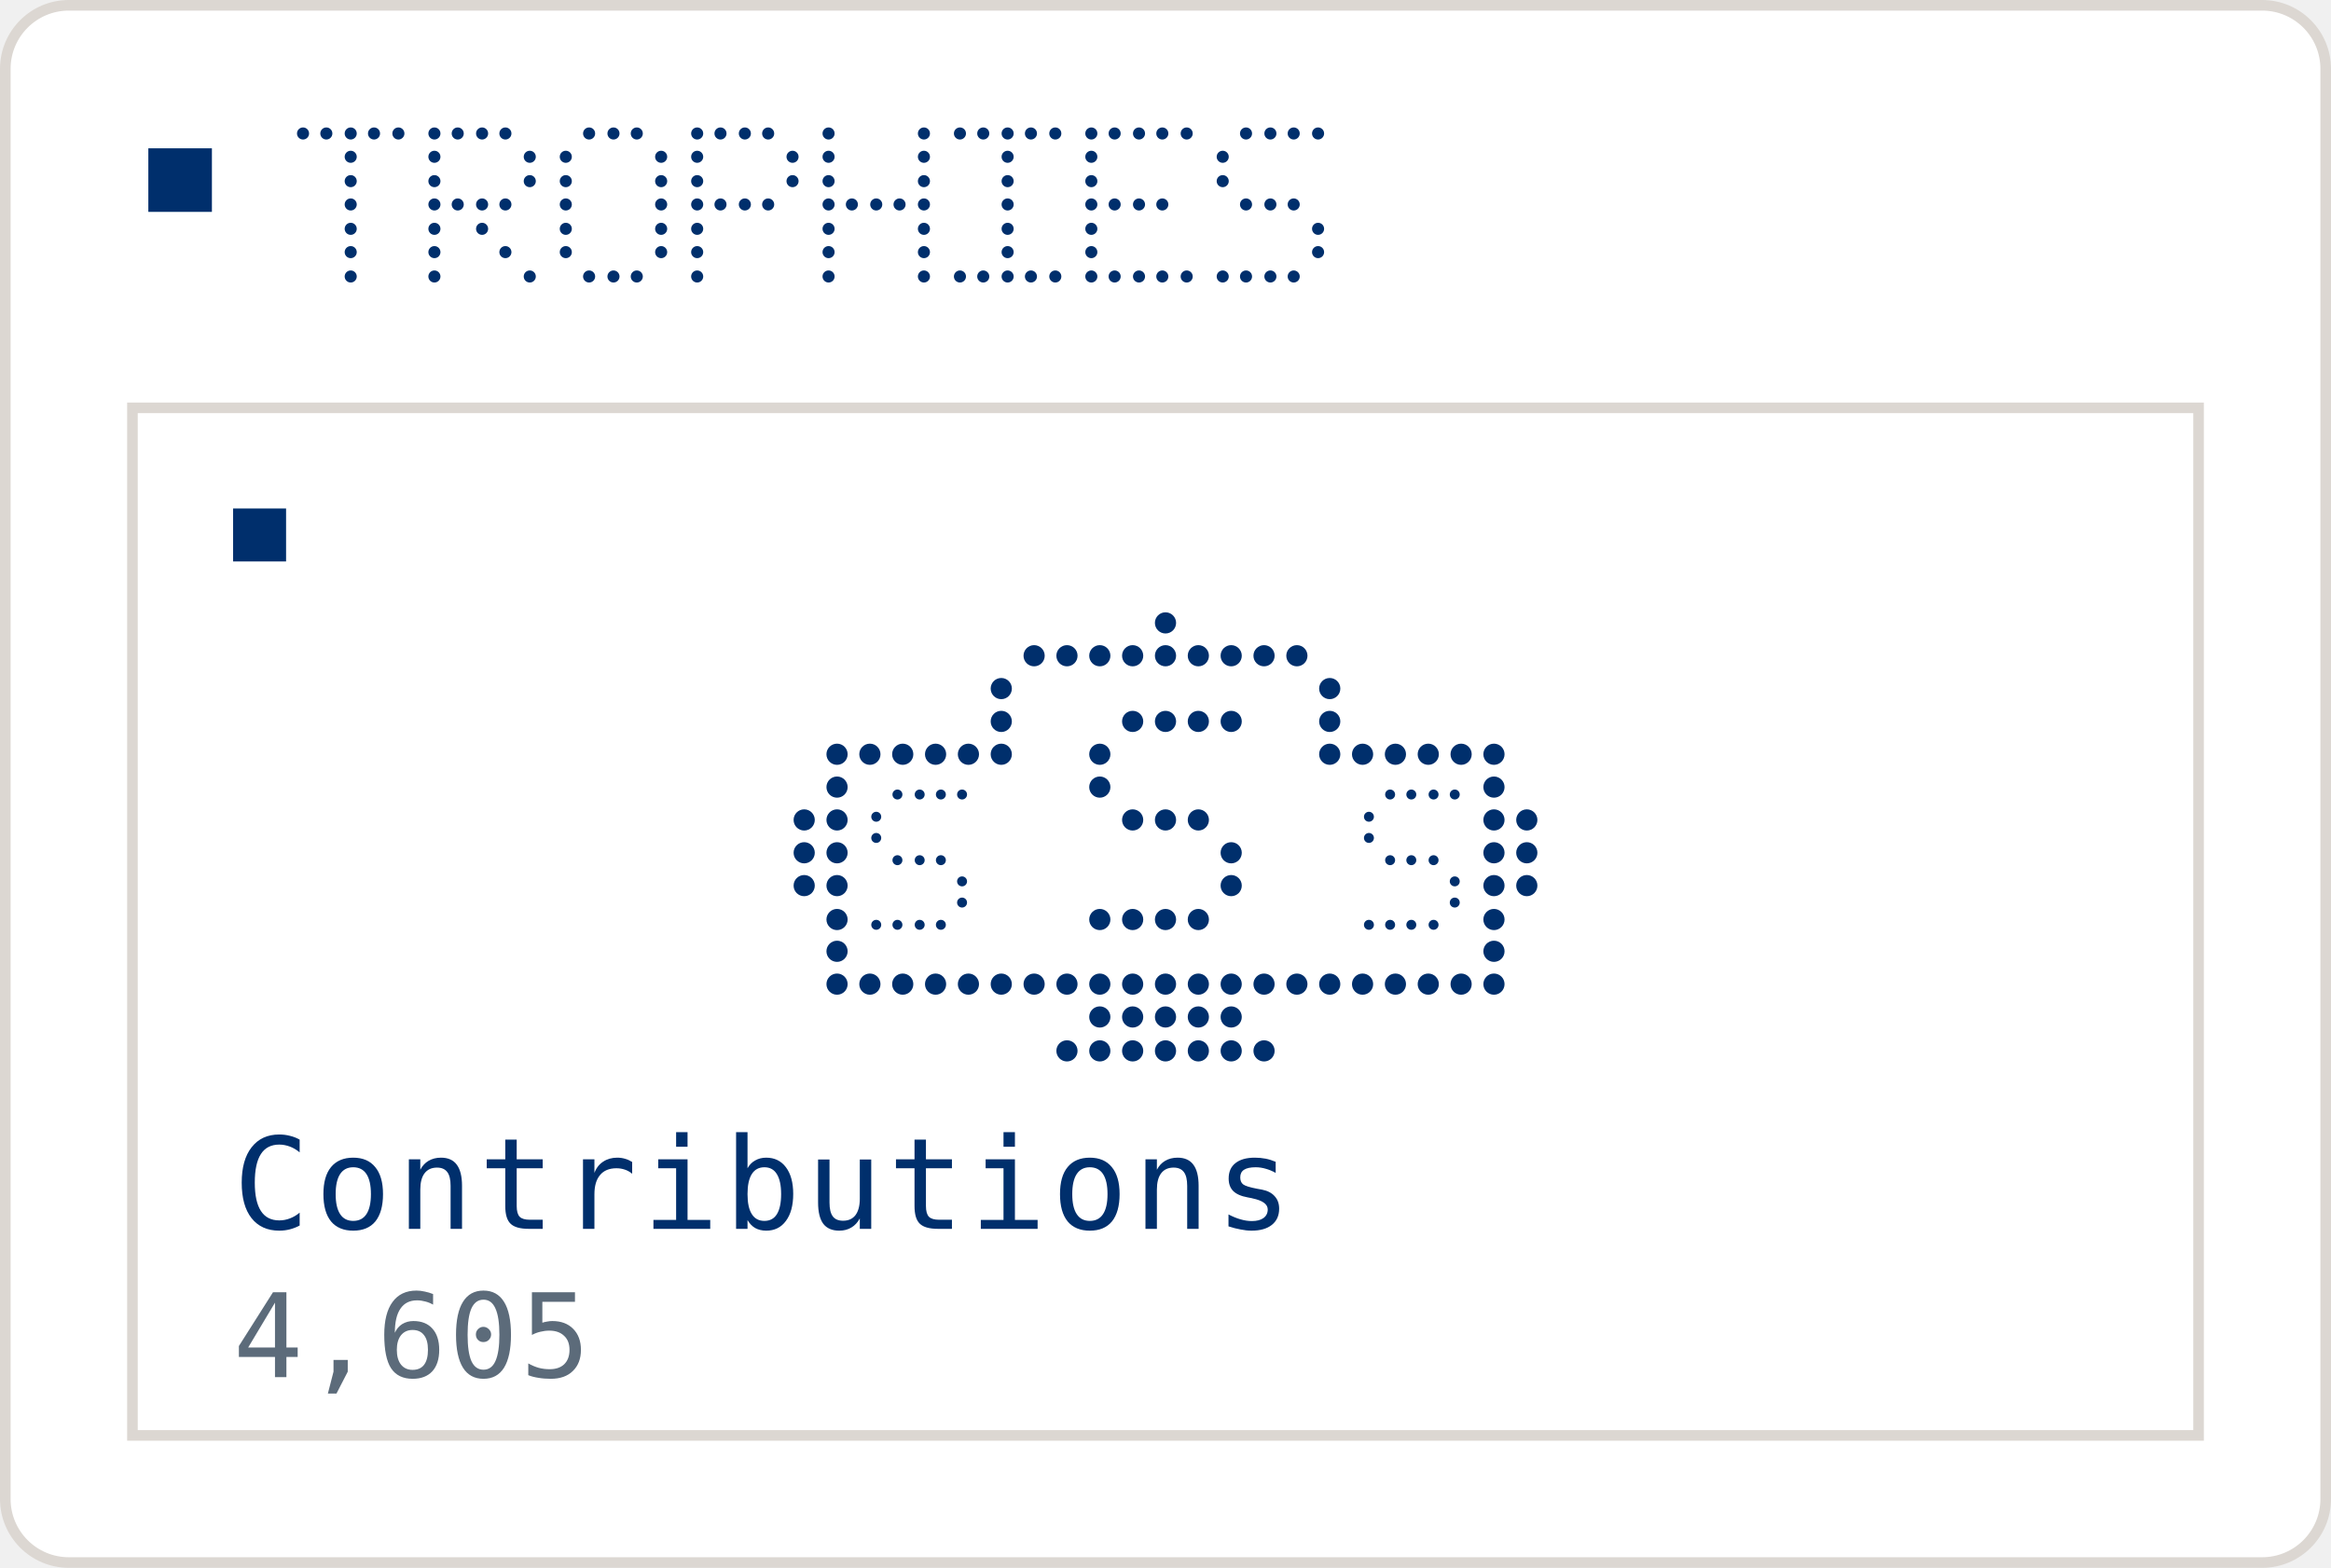
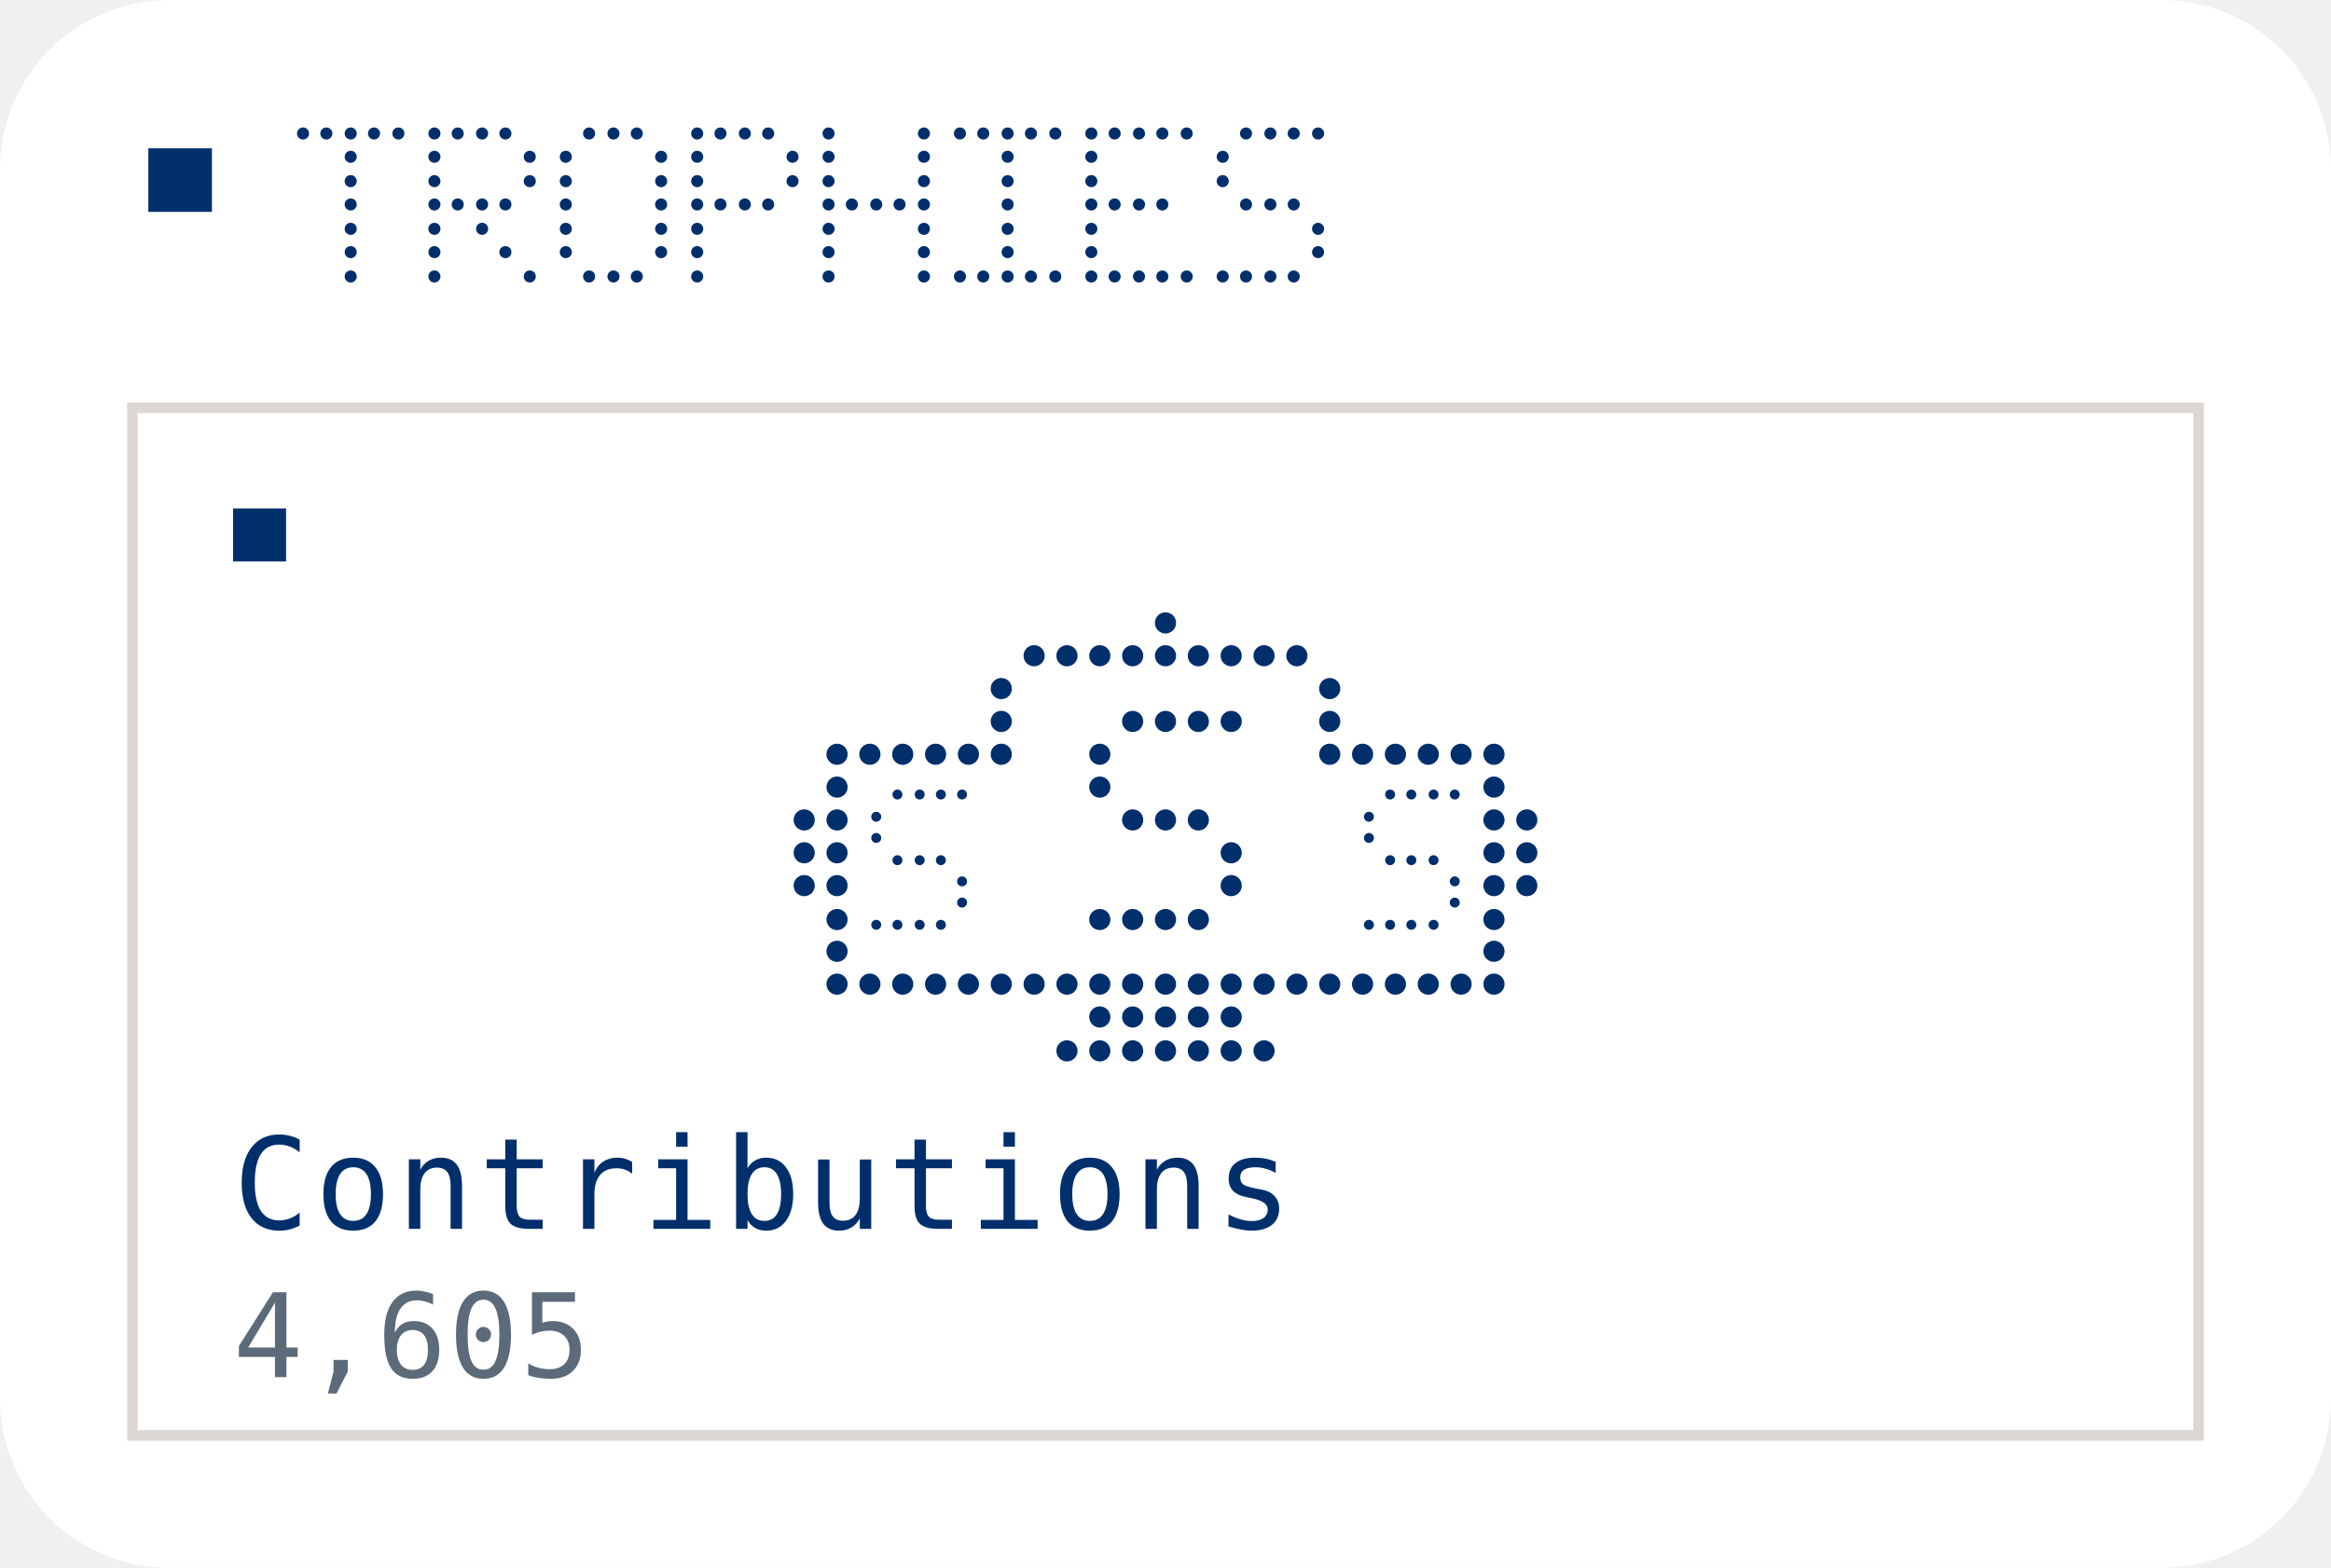
<svg xmlns="http://www.w3.org/2000/svg" width="220" height="148" viewBox="0 0 220 148" role="img">
-   <rect x="0.5" y="0.5" width="219" height="147" rx="6" fill="#FFFFFF" stroke="#DCD7D2" stroke-width="1" />
+   <rect width="220" height="148" rx="16" fill="#FFFFFF" />
  <rect x="14" y="14" width="6" height="6" fill="#002F6C" />
  <circle cx="28.6" cy="12.6" r="0.57" fill="#002F6C" />
  <circle cx="30.8" cy="12.6" r="0.57" fill="#002F6C" />
  <circle cx="33.1" cy="12.6" r="0.57" fill="#002F6C" />
  <circle cx="35.3" cy="12.6" r="0.57" fill="#002F6C" />
  <circle cx="37.6" cy="12.6" r="0.57" fill="#002F6C" />
  <circle cx="33.1" cy="14.8" r="0.57" fill="#002F6C" />
  <circle cx="33.1" cy="17.1" r="0.57" fill="#002F6C" />
  <circle cx="33.1" cy="19.3" r="0.57" fill="#002F6C" />
  <circle cx="33.1" cy="21.6" r="0.57" fill="#002F6C" />
  <circle cx="33.1" cy="23.8" r="0.57" fill="#002F6C" />
  <circle cx="33.1" cy="26.1" r="0.57" fill="#002F6C" />
  <circle cx="41.0" cy="12.6" r="0.57" fill="#002F6C" />
  <circle cx="43.2" cy="12.6" r="0.57" fill="#002F6C" />
  <circle cx="45.5" cy="12.6" r="0.57" fill="#002F6C" />
  <circle cx="47.7" cy="12.6" r="0.57" fill="#002F6C" />
  <circle cx="41.0" cy="14.8" r="0.57" fill="#002F6C" />
  <circle cx="50.0" cy="14.8" r="0.57" fill="#002F6C" />
  <circle cx="41.0" cy="17.1" r="0.57" fill="#002F6C" />
  <circle cx="50.0" cy="17.1" r="0.57" fill="#002F6C" />
  <circle cx="41.0" cy="19.3" r="0.57" fill="#002F6C" />
  <circle cx="43.2" cy="19.3" r="0.57" fill="#002F6C" />
  <circle cx="45.5" cy="19.3" r="0.57" fill="#002F6C" />
  <circle cx="47.7" cy="19.3" r="0.57" fill="#002F6C" />
  <circle cx="41.0" cy="21.6" r="0.57" fill="#002F6C" />
  <circle cx="45.5" cy="21.6" r="0.57" fill="#002F6C" />
  <circle cx="41.0" cy="23.8" r="0.57" fill="#002F6C" />
  <circle cx="47.7" cy="23.8" r="0.57" fill="#002F6C" />
  <circle cx="41.0" cy="26.1" r="0.57" fill="#002F6C" />
  <circle cx="50.0" cy="26.1" r="0.57" fill="#002F6C" />
  <circle cx="55.6" cy="12.6" r="0.57" fill="#002F6C" />
  <circle cx="57.9" cy="12.6" r="0.57" fill="#002F6C" />
  <circle cx="60.1" cy="12.6" r="0.57" fill="#002F6C" />
  <circle cx="53.4" cy="14.8" r="0.57" fill="#002F6C" />
  <circle cx="62.4" cy="14.8" r="0.57" fill="#002F6C" />
  <circle cx="53.4" cy="17.1" r="0.57" fill="#002F6C" />
  <circle cx="62.4" cy="17.1" r="0.57" fill="#002F6C" />
  <circle cx="53.4" cy="19.3" r="0.57" fill="#002F6C" />
  <circle cx="62.4" cy="19.3" r="0.57" fill="#002F6C" />
  <circle cx="53.4" cy="21.6" r="0.57" fill="#002F6C" />
  <circle cx="62.4" cy="21.6" r="0.57" fill="#002F6C" />
  <circle cx="53.4" cy="23.8" r="0.57" fill="#002F6C" />
  <circle cx="62.4" cy="23.8" r="0.57" fill="#002F6C" />
  <circle cx="55.6" cy="26.1" r="0.57" fill="#002F6C" />
  <circle cx="57.9" cy="26.1" r="0.57" fill="#002F6C" />
  <circle cx="60.1" cy="26.1" r="0.57" fill="#002F6C" />
  <circle cx="65.8" cy="12.6" r="0.57" fill="#002F6C" />
  <circle cx="68.0" cy="12.6" r="0.57" fill="#002F6C" />
  <circle cx="70.3" cy="12.6" r="0.57" fill="#002F6C" />
  <circle cx="72.5" cy="12.6" r="0.57" fill="#002F6C" />
  <circle cx="65.8" cy="14.8" r="0.57" fill="#002F6C" />
  <circle cx="74.8" cy="14.8" r="0.57" fill="#002F6C" />
  <circle cx="65.8" cy="17.1" r="0.57" fill="#002F6C" />
  <circle cx="74.8" cy="17.1" r="0.57" fill="#002F6C" />
  <circle cx="65.8" cy="19.3" r="0.57" fill="#002F6C" />
  <circle cx="68.0" cy="19.3" r="0.57" fill="#002F6C" />
  <circle cx="70.3" cy="19.3" r="0.57" fill="#002F6C" />
  <circle cx="72.5" cy="19.3" r="0.57" fill="#002F6C" />
  <circle cx="65.8" cy="21.6" r="0.57" fill="#002F6C" />
  <circle cx="65.8" cy="23.8" r="0.57" fill="#002F6C" />
  <circle cx="65.8" cy="26.1" r="0.57" fill="#002F6C" />
  <circle cx="78.2" cy="12.6" r="0.57" fill="#002F6C" />
  <circle cx="87.2" cy="12.6" r="0.57" fill="#002F6C" />
  <circle cx="78.2" cy="14.8" r="0.57" fill="#002F6C" />
  <circle cx="87.2" cy="14.8" r="0.57" fill="#002F6C" />
  <circle cx="78.2" cy="17.1" r="0.57" fill="#002F6C" />
  <circle cx="87.2" cy="17.1" r="0.57" fill="#002F6C" />
  <circle cx="78.2" cy="19.3" r="0.57" fill="#002F6C" />
  <circle cx="80.4" cy="19.3" r="0.57" fill="#002F6C" />
  <circle cx="82.7" cy="19.3" r="0.57" fill="#002F6C" />
  <circle cx="84.9" cy="19.3" r="0.57" fill="#002F6C" />
  <circle cx="87.2" cy="19.3" r="0.57" fill="#002F6C" />
  <circle cx="78.2" cy="21.6" r="0.57" fill="#002F6C" />
  <circle cx="87.2" cy="21.6" r="0.57" fill="#002F6C" />
  <circle cx="78.2" cy="23.8" r="0.57" fill="#002F6C" />
  <circle cx="87.2" cy="23.8" r="0.57" fill="#002F6C" />
  <circle cx="78.2" cy="26.1" r="0.57" fill="#002F6C" />
  <circle cx="87.2" cy="26.1" r="0.57" fill="#002F6C" />
  <circle cx="90.6" cy="12.6" r="0.57" fill="#002F6C" />
  <circle cx="92.8" cy="12.6" r="0.57" fill="#002F6C" />
  <circle cx="95.1" cy="12.6" r="0.57" fill="#002F6C" />
  <circle cx="97.3" cy="12.6" r="0.57" fill="#002F6C" />
  <circle cx="99.6" cy="12.6" r="0.57" fill="#002F6C" />
  <circle cx="95.1" cy="14.8" r="0.57" fill="#002F6C" />
  <circle cx="95.1" cy="17.1" r="0.57" fill="#002F6C" />
  <circle cx="95.1" cy="19.3" r="0.57" fill="#002F6C" />
  <circle cx="95.1" cy="21.6" r="0.57" fill="#002F6C" />
  <circle cx="95.1" cy="23.8" r="0.57" fill="#002F6C" />
  <circle cx="90.6" cy="26.1" r="0.57" fill="#002F6C" />
  <circle cx="92.8" cy="26.1" r="0.57" fill="#002F6C" />
  <circle cx="95.1" cy="26.1" r="0.57" fill="#002F6C" />
  <circle cx="97.3" cy="26.1" r="0.57" fill="#002F6C" />
  <circle cx="99.6" cy="26.1" r="0.57" fill="#002F6C" />
  <circle cx="103.0" cy="12.6" r="0.57" fill="#002F6C" />
  <circle cx="105.2" cy="12.6" r="0.57" fill="#002F6C" />
  <circle cx="107.5" cy="12.6" r="0.57" fill="#002F6C" />
  <circle cx="109.7" cy="12.6" r="0.57" fill="#002F6C" />
  <circle cx="112.0" cy="12.6" r="0.57" fill="#002F6C" />
  <circle cx="103.0" cy="14.8" r="0.57" fill="#002F6C" />
  <circle cx="103.0" cy="17.1" r="0.57" fill="#002F6C" />
  <circle cx="103.0" cy="19.3" r="0.57" fill="#002F6C" />
  <circle cx="105.2" cy="19.3" r="0.57" fill="#002F6C" />
  <circle cx="107.5" cy="19.3" r="0.57" fill="#002F6C" />
  <circle cx="109.7" cy="19.3" r="0.57" fill="#002F6C" />
  <circle cx="103.0" cy="21.6" r="0.57" fill="#002F6C" />
  <circle cx="103.0" cy="23.8" r="0.57" fill="#002F6C" />
  <circle cx="103.0" cy="26.1" r="0.57" fill="#002F6C" />
  <circle cx="105.2" cy="26.1" r="0.57" fill="#002F6C" />
  <circle cx="107.5" cy="26.1" r="0.57" fill="#002F6C" />
  <circle cx="109.7" cy="26.1" r="0.57" fill="#002F6C" />
  <circle cx="112.0" cy="26.1" r="0.57" fill="#002F6C" />
  <circle cx="117.6" cy="12.6" r="0.57" fill="#002F6C" />
  <circle cx="119.9" cy="12.6" r="0.57" fill="#002F6C" />
  <circle cx="122.1" cy="12.6" r="0.57" fill="#002F6C" />
  <circle cx="124.4" cy="12.6" r="0.57" fill="#002F6C" />
  <circle cx="115.4" cy="14.8" r="0.57" fill="#002F6C" />
  <circle cx="115.4" cy="17.1" r="0.57" fill="#002F6C" />
  <circle cx="117.6" cy="19.3" r="0.57" fill="#002F6C" />
  <circle cx="119.9" cy="19.3" r="0.57" fill="#002F6C" />
  <circle cx="122.1" cy="19.3" r="0.57" fill="#002F6C" />
  <circle cx="124.4" cy="21.6" r="0.57" fill="#002F6C" />
  <circle cx="124.4" cy="23.8" r="0.57" fill="#002F6C" />
  <circle cx="115.4" cy="26.1" r="0.57" fill="#002F6C" />
  <circle cx="117.6" cy="26.1" r="0.57" fill="#002F6C" />
  <circle cx="119.9" cy="26.1" r="0.57" fill="#002F6C" />
  <circle cx="122.1" cy="26.1" r="0.57" fill="#002F6C" />
  <rect x="12.5" y="38.5" width="195.0" height="97.0" fill="none" stroke="#DCD7D2" />
  <rect x="22.0" y="48.0" width="5" height="5" fill="#002F6C" />
  <circle cx="110.0" cy="58.8" r="1.00" fill="#002F6C" />
  <circle cx="97.6" cy="61.9" r="1.00" fill="#002F6C" />
  <circle cx="100.7" cy="61.9" r="1.00" fill="#002F6C" />
  <circle cx="103.8" cy="61.9" r="1.00" fill="#002F6C" />
  <circle cx="106.9" cy="61.9" r="1.00" fill="#002F6C" />
  <circle cx="110.0" cy="61.9" r="1.00" fill="#002F6C" />
  <circle cx="113.1" cy="61.9" r="1.00" fill="#002F6C" />
  <circle cx="116.2" cy="61.9" r="1.00" fill="#002F6C" />
  <circle cx="119.3" cy="61.9" r="1.00" fill="#002F6C" />
  <circle cx="122.4" cy="61.9" r="1.00" fill="#002F6C" />
  <circle cx="94.5" cy="65.0" r="1.00" fill="#002F6C" />
  <circle cx="125.5" cy="65.0" r="1.00" fill="#002F6C" />
  <circle cx="94.5" cy="68.1" r="1.00" fill="#002F6C" />
  <circle cx="125.5" cy="68.1" r="1.00" fill="#002F6C" />
  <circle cx="94.5" cy="71.2" r="1.00" fill="#002F6C" />
  <circle cx="125.5" cy="71.2" r="1.00" fill="#002F6C" />
  <circle cx="82.1" cy="71.2" r="1.00" fill="#002F6C" />
  <circle cx="85.2" cy="71.2" r="1.00" fill="#002F6C" />
  <circle cx="88.3" cy="71.2" r="1.00" fill="#002F6C" />
  <circle cx="91.4" cy="71.2" r="1.00" fill="#002F6C" />
  <circle cx="79.0" cy="71.2" r="1.00" fill="#002F6C" />
  <circle cx="128.6" cy="71.2" r="1.00" fill="#002F6C" />
  <circle cx="131.7" cy="71.2" r="1.00" fill="#002F6C" />
  <circle cx="134.8" cy="71.2" r="1.00" fill="#002F6C" />
  <circle cx="137.9" cy="71.2" r="1.00" fill="#002F6C" />
  <circle cx="141.0" cy="71.2" r="1.00" fill="#002F6C" />
  <circle cx="79.0" cy="74.3" r="1.00" fill="#002F6C" />
  <circle cx="141.0" cy="74.3" r="1.00" fill="#002F6C" />
  <circle cx="79.0" cy="77.4" r="1.00" fill="#002F6C" />
  <circle cx="141.0" cy="77.4" r="1.00" fill="#002F6C" />
  <circle cx="79.0" cy="80.5" r="1.00" fill="#002F6C" />
  <circle cx="141.0" cy="80.5" r="1.00" fill="#002F6C" />
  <circle cx="79.0" cy="83.6" r="1.00" fill="#002F6C" />
  <circle cx="141.0" cy="83.6" r="1.00" fill="#002F6C" />
  <circle cx="79.0" cy="86.8" r="1.00" fill="#002F6C" />
  <circle cx="141.0" cy="86.8" r="1.00" fill="#002F6C" />
  <circle cx="79.0" cy="89.8" r="1.00" fill="#002F6C" />
  <circle cx="141.0" cy="89.8" r="1.00" fill="#002F6C" />
  <circle cx="75.9" cy="77.4" r="1.00" fill="#002F6C" />
  <circle cx="75.9" cy="80.5" r="1.00" fill="#002F6C" />
  <circle cx="75.9" cy="83.6" r="1.00" fill="#002F6C" />
  <circle cx="144.1" cy="77.4" r="1.00" fill="#002F6C" />
  <circle cx="144.1" cy="80.5" r="1.00" fill="#002F6C" />
  <circle cx="144.1" cy="83.6" r="1.00" fill="#002F6C" />
  <circle cx="79.0" cy="92.9" r="1.00" fill="#002F6C" />
  <circle cx="82.1" cy="92.9" r="1.00" fill="#002F6C" />
  <circle cx="85.2" cy="92.9" r="1.00" fill="#002F6C" />
  <circle cx="88.3" cy="92.9" r="1.00" fill="#002F6C" />
  <circle cx="91.4" cy="92.9" r="1.00" fill="#002F6C" />
  <circle cx="94.5" cy="92.9" r="1.00" fill="#002F6C" />
  <circle cx="97.6" cy="92.9" r="1.00" fill="#002F6C" />
  <circle cx="100.7" cy="92.9" r="1.00" fill="#002F6C" />
  <circle cx="103.8" cy="92.9" r="1.00" fill="#002F6C" />
  <circle cx="106.9" cy="92.9" r="1.00" fill="#002F6C" />
  <circle cx="110.0" cy="92.9" r="1.00" fill="#002F6C" />
  <circle cx="113.1" cy="92.9" r="1.00" fill="#002F6C" />
  <circle cx="116.2" cy="92.9" r="1.00" fill="#002F6C" />
  <circle cx="119.3" cy="92.9" r="1.00" fill="#002F6C" />
  <circle cx="122.4" cy="92.9" r="1.00" fill="#002F6C" />
  <circle cx="125.5" cy="92.9" r="1.00" fill="#002F6C" />
  <circle cx="128.6" cy="92.9" r="1.00" fill="#002F6C" />
  <circle cx="131.7" cy="92.9" r="1.00" fill="#002F6C" />
  <circle cx="134.8" cy="92.9" r="1.00" fill="#002F6C" />
  <circle cx="137.9" cy="92.9" r="1.00" fill="#002F6C" />
  <circle cx="141.0" cy="92.9" r="1.00" fill="#002F6C" />
  <circle cx="103.8" cy="96.0" r="1.00" fill="#002F6C" />
  <circle cx="106.9" cy="96.0" r="1.00" fill="#002F6C" />
  <circle cx="110.0" cy="96.0" r="1.00" fill="#002F6C" />
  <circle cx="113.1" cy="96.0" r="1.00" fill="#002F6C" />
  <circle cx="116.2" cy="96.0" r="1.00" fill="#002F6C" />
  <circle cx="100.7" cy="99.2" r="1.00" fill="#002F6C" />
  <circle cx="103.8" cy="99.2" r="1.00" fill="#002F6C" />
  <circle cx="106.9" cy="99.2" r="1.00" fill="#002F6C" />
  <circle cx="110.0" cy="99.2" r="1.00" fill="#002F6C" />
  <circle cx="113.1" cy="99.2" r="1.00" fill="#002F6C" />
  <circle cx="116.2" cy="99.2" r="1.00" fill="#002F6C" />
  <circle cx="119.3" cy="99.2" r="1.00" fill="#002F6C" />
  <circle cx="106.9" cy="68.1" r="1.00" fill="#002F6C" />
  <circle cx="110.0" cy="68.1" r="1.00" fill="#002F6C" />
  <circle cx="113.1" cy="68.1" r="1.00" fill="#002F6C" />
  <circle cx="116.2" cy="68.1" r="1.00" fill="#002F6C" />
  <circle cx="103.8" cy="71.2" r="1.00" fill="#002F6C" />
  <circle cx="103.8" cy="74.3" r="1.00" fill="#002F6C" />
  <circle cx="106.9" cy="77.4" r="1.00" fill="#002F6C" />
  <circle cx="110.0" cy="77.4" r="1.00" fill="#002F6C" />
  <circle cx="113.1" cy="77.4" r="1.00" fill="#002F6C" />
  <circle cx="116.2" cy="80.5" r="1.00" fill="#002F6C" />
  <circle cx="116.2" cy="83.6" r="1.00" fill="#002F6C" />
  <circle cx="103.8" cy="86.8" r="1.00" fill="#002F6C" />
  <circle cx="106.9" cy="86.8" r="1.00" fill="#002F6C" />
  <circle cx="110.0" cy="86.8" r="1.00" fill="#002F6C" />
  <circle cx="113.1" cy="86.8" r="1.00" fill="#002F6C" />
  <circle cx="84.7" cy="75.0" r="0.47" fill="#002F6C" />
  <circle cx="86.8" cy="75.0" r="0.47" fill="#002F6C" />
  <circle cx="88.8" cy="75.0" r="0.47" fill="#002F6C" />
  <circle cx="90.8" cy="75.0" r="0.47" fill="#002F6C" />
  <circle cx="82.7" cy="77.1" r="0.47" fill="#002F6C" />
  <circle cx="82.7" cy="79.1" r="0.47" fill="#002F6C" />
  <circle cx="84.7" cy="81.2" r="0.47" fill="#002F6C" />
  <circle cx="86.8" cy="81.2" r="0.47" fill="#002F6C" />
  <circle cx="88.8" cy="81.2" r="0.47" fill="#002F6C" />
  <circle cx="90.8" cy="83.2" r="0.47" fill="#002F6C" />
  <circle cx="90.8" cy="85.2" r="0.47" fill="#002F6C" />
  <circle cx="82.7" cy="87.3" r="0.47" fill="#002F6C" />
  <circle cx="84.7" cy="87.3" r="0.47" fill="#002F6C" />
  <circle cx="86.8" cy="87.3" r="0.47" fill="#002F6C" />
  <circle cx="88.8" cy="87.3" r="0.47" fill="#002F6C" />
  <circle cx="131.2" cy="75.0" r="0.47" fill="#002F6C" />
  <circle cx="133.2" cy="75.0" r="0.47" fill="#002F6C" />
  <circle cx="135.3" cy="75.0" r="0.47" fill="#002F6C" />
  <circle cx="137.3" cy="75.0" r="0.47" fill="#002F6C" />
  <circle cx="129.2" cy="77.1" r="0.47" fill="#002F6C" />
  <circle cx="129.2" cy="79.1" r="0.47" fill="#002F6C" />
  <circle cx="131.2" cy="81.2" r="0.47" fill="#002F6C" />
  <circle cx="133.2" cy="81.2" r="0.47" fill="#002F6C" />
  <circle cx="135.3" cy="81.2" r="0.47" fill="#002F6C" />
  <circle cx="137.3" cy="83.2" r="0.47" fill="#002F6C" />
  <circle cx="137.3" cy="85.2" r="0.47" fill="#002F6C" />
  <circle cx="129.2" cy="87.3" r="0.47" fill="#002F6C" />
  <circle cx="131.2" cy="87.3" r="0.47" fill="#002F6C" />
  <circle cx="133.2" cy="87.3" r="0.47" fill="#002F6C" />
  <circle cx="135.3" cy="87.3" r="0.47" fill="#002F6C" />
  <text x="22" y="116" fill="#002F6C" text-anchor="start" font-family="ui-monospace, Geist Mono, monospace" font-size="12" letter-spacing="0.5" dominant-baseline="auto">Contributions</text>
  <text x="22" y="130" fill="#5C6B7A" text-anchor="start" font-family="ui-monospace, Geist Mono, monospace" font-size="11" letter-spacing="0.15" dominant-baseline="auto">4,605</text>
</svg>
